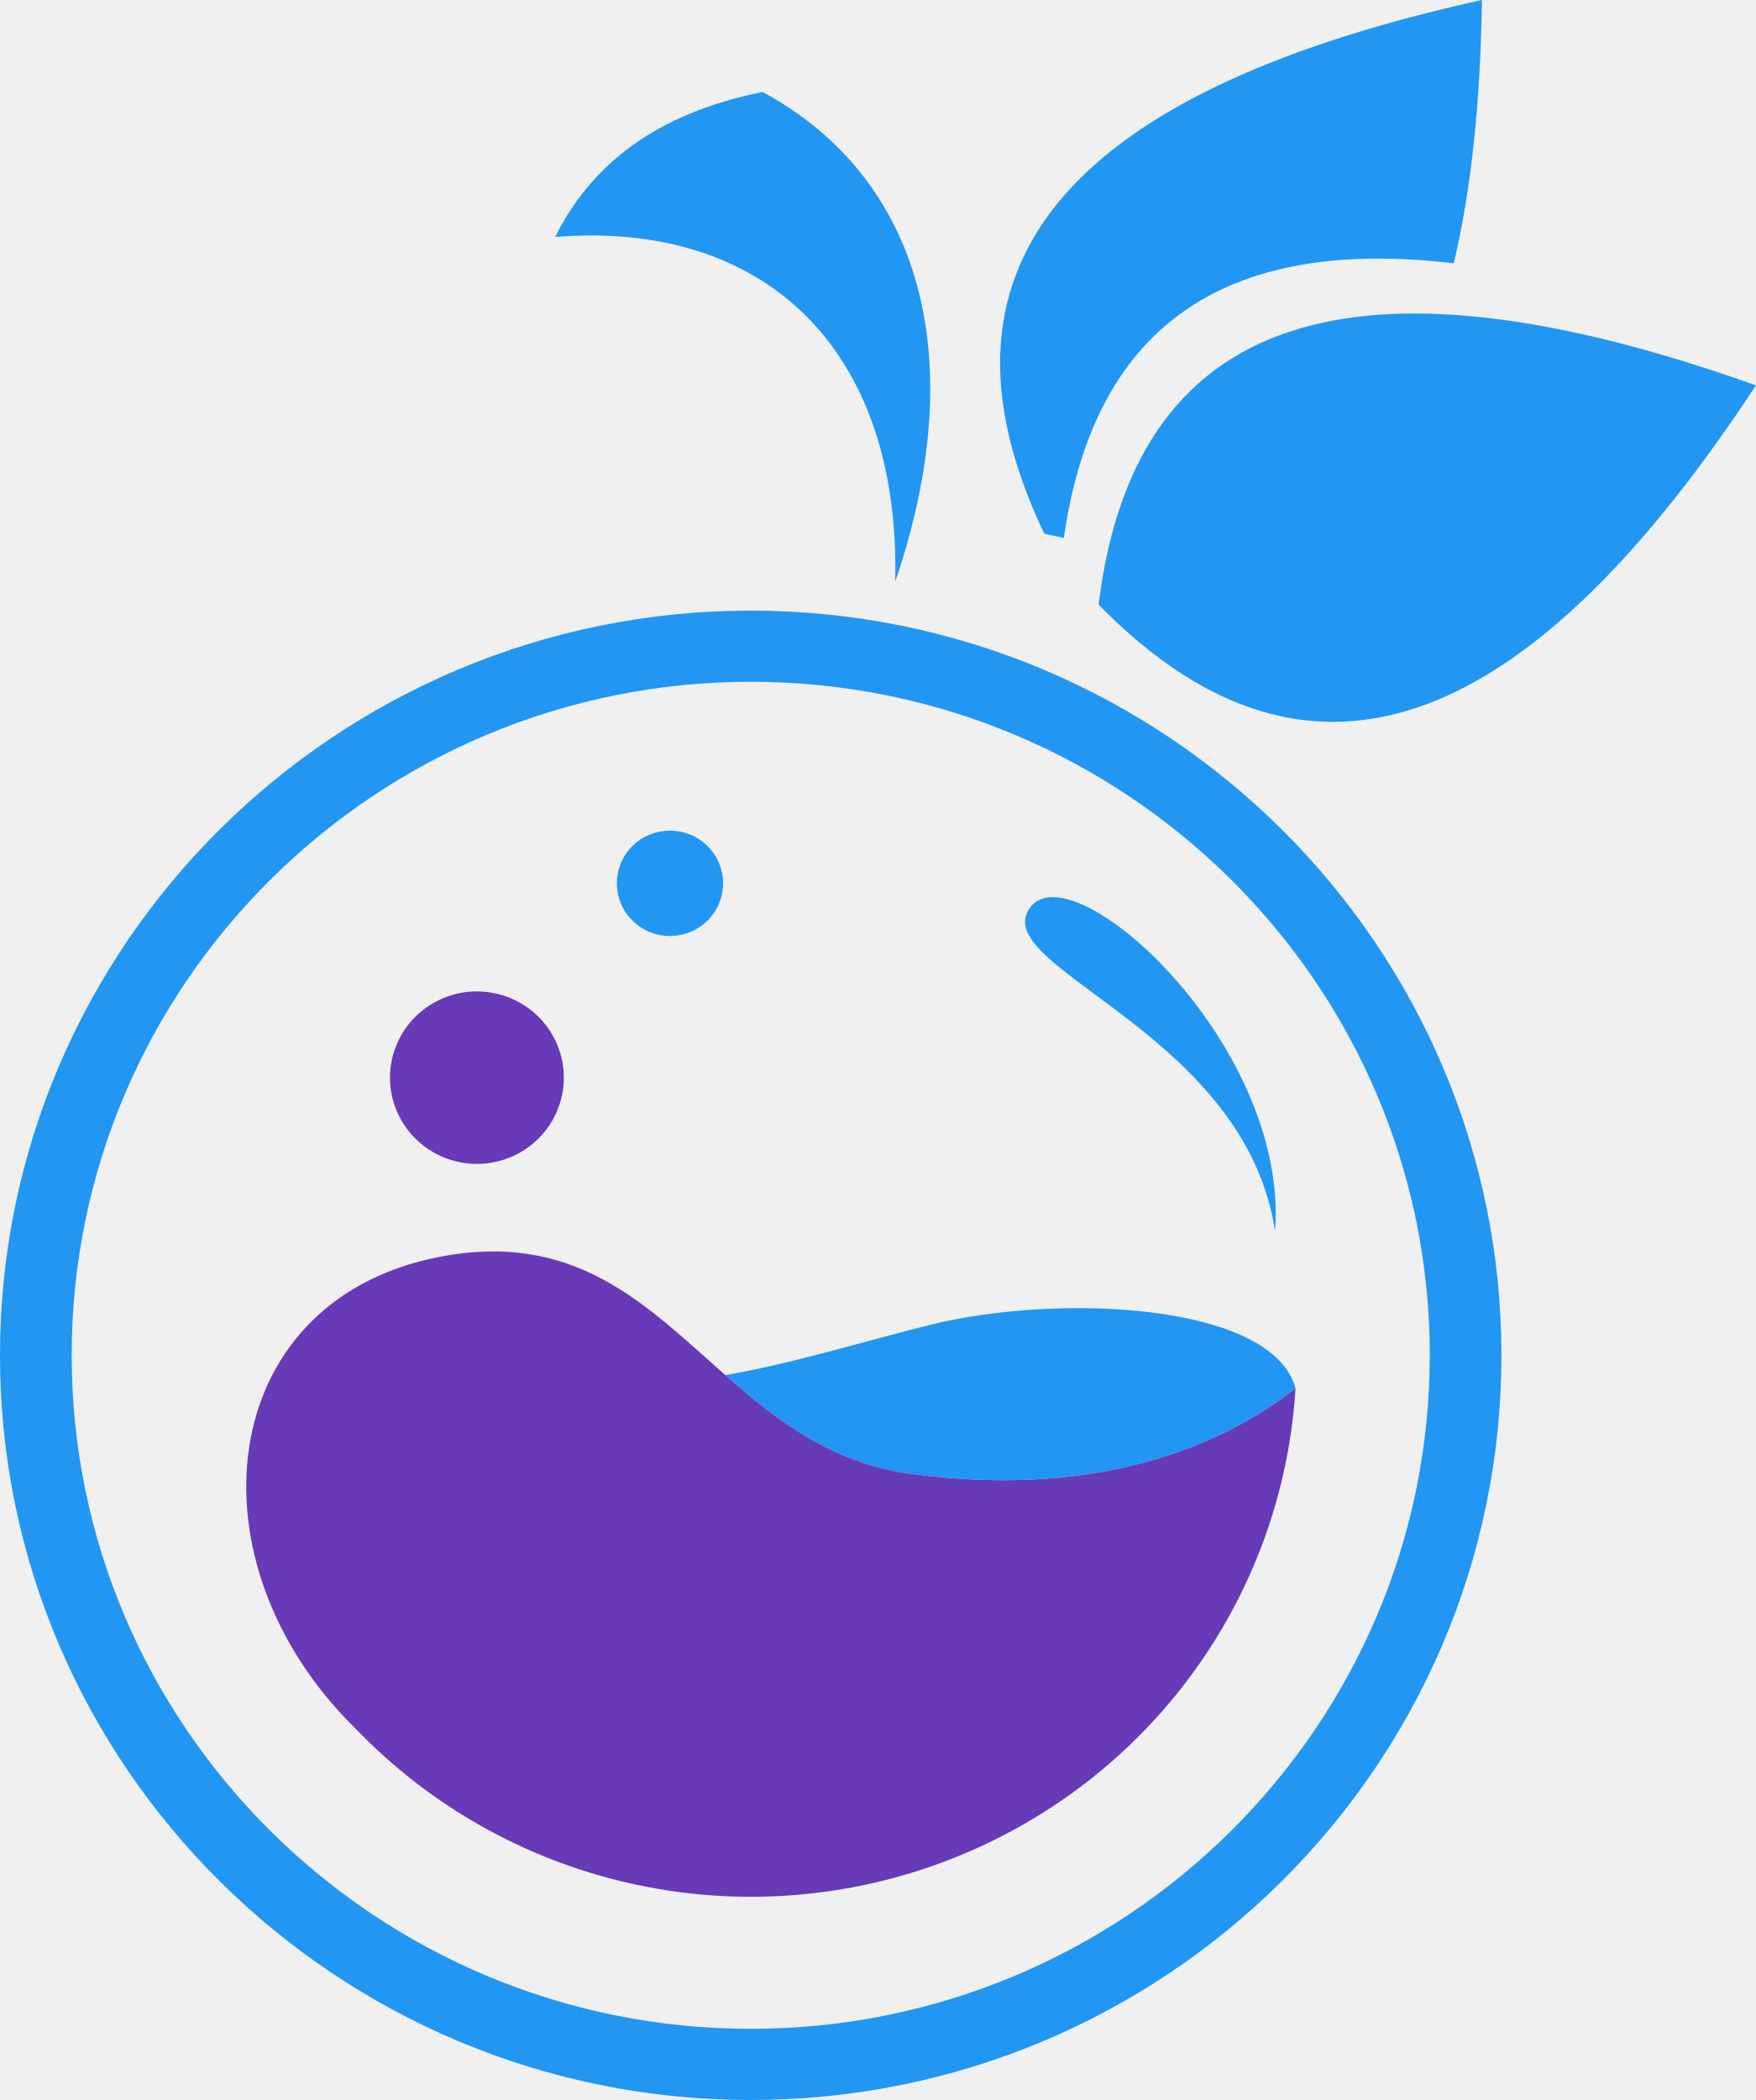
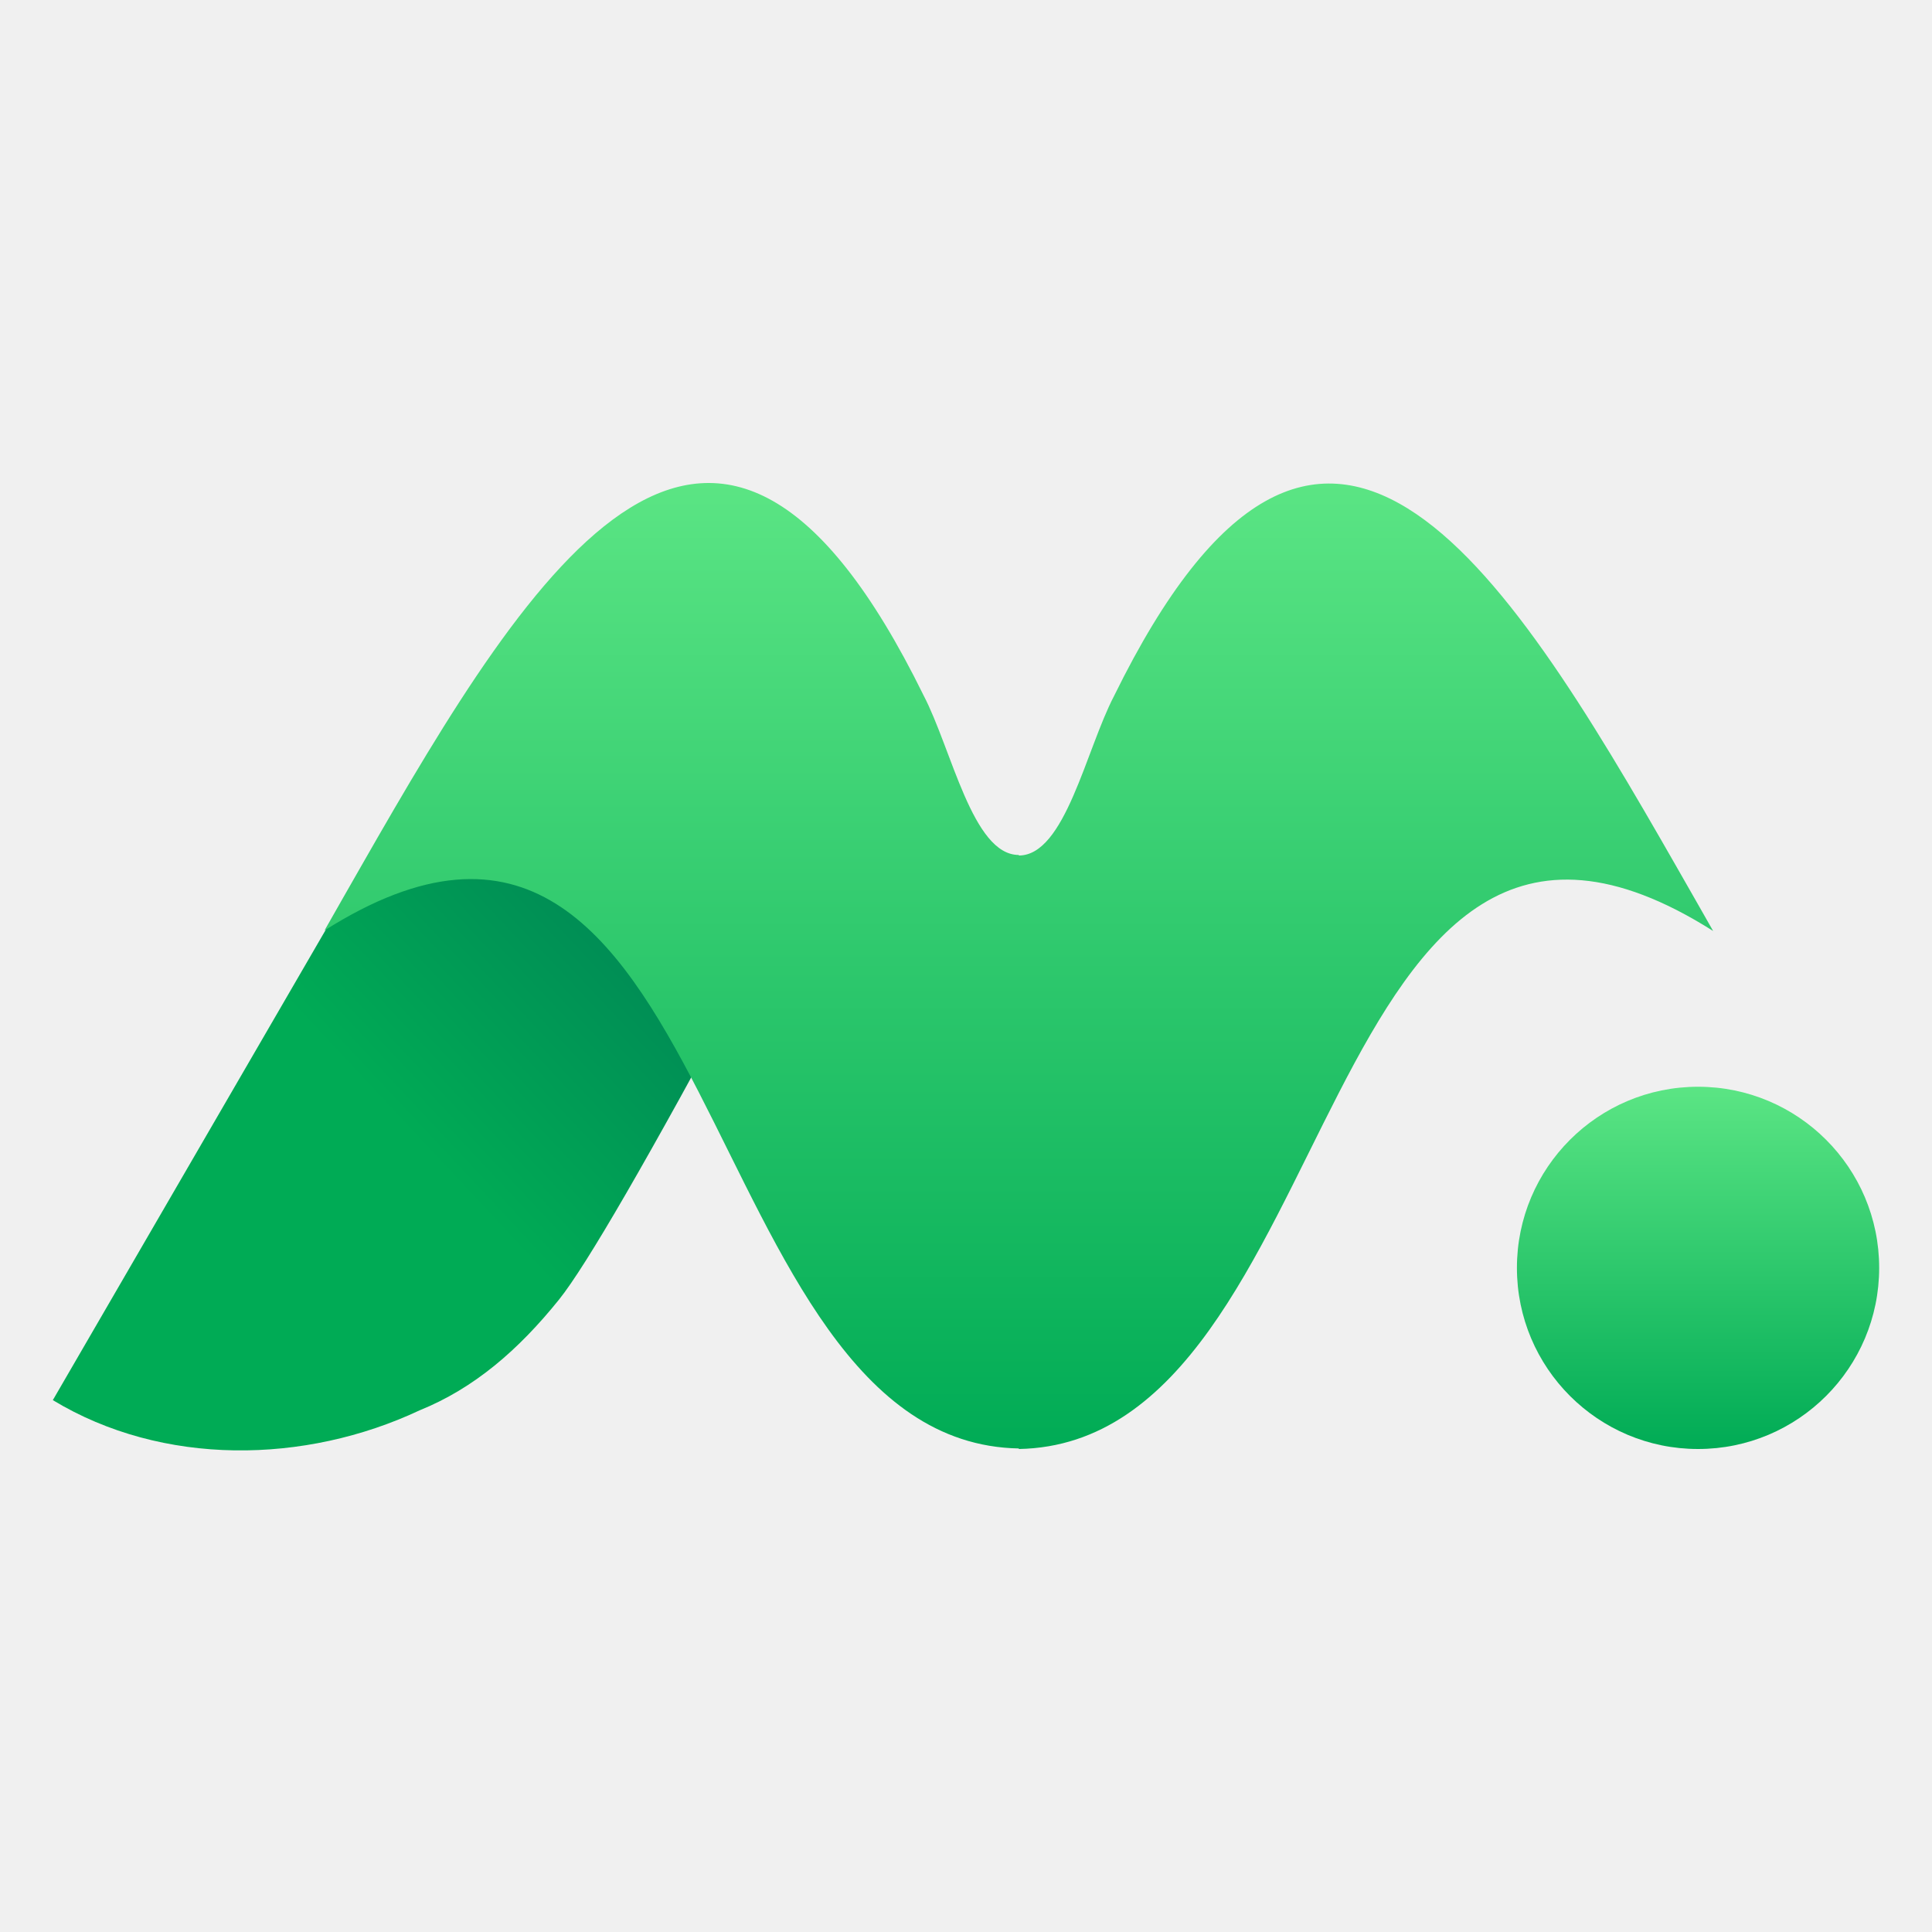
- <svg xmlns="http://www.w3.org/2000/svg" width="46" height="55" viewBox="0 0 46 55" fill="none">
-   <g clip-path="url(#clip0)">
-     <path d="M19.667 55C8.822 55 0 46.25 0 35.497C0 24.743 8.823 15.993 19.667 15.993C30.511 15.993 39.333 24.743 39.333 35.497C39.333 46.25 30.512 55 19.667 55ZM19.667 17.856C9.859 17.856 1.878 25.769 1.878 35.496C1.878 45.223 9.859 53.136 19.667 53.136C29.475 53.136 37.456 45.221 37.456 35.494C37.456 25.767 29.477 17.856 19.667 17.856Z" fill="#2196F3" />
-     <path d="M33.939 36.362C33.327 34.113 27.719 33.871 24.381 34.695C22.633 35.128 20.846 35.692 19.003 36.016C20.352 37.203 21.8 38.325 23.879 38.604C29.036 39.294 32.24 37.69 33.939 36.362Z" fill="#2196F3" />
-     <path d="M23.879 38.604C21.796 38.325 20.352 37.203 19.003 36.016C16.916 34.179 15.059 32.189 11.415 32.938C5.622 34.129 4.86 40.925 9.333 45.292C11.254 47.286 13.72 48.682 16.428 49.308C19.137 49.934 21.971 49.762 24.583 48.814C27.195 47.867 29.471 46.184 31.133 43.972C32.794 41.761 33.77 39.117 33.938 36.364C32.24 37.69 29.036 39.294 23.879 38.604Z" fill="#673AB7" />
-     <path d="M26.91 23.896C26.188 25.433 32.632 27.138 33.403 32.242C33.775 27.218 27.805 21.996 26.91 23.896Z" fill="#2196F3" />
-     <path d="M13.365 30.311C14.527 29.834 15.078 28.513 14.597 27.36C14.116 26.208 12.784 25.661 11.622 26.138C10.46 26.616 9.909 27.936 10.39 29.089C10.871 30.241 12.203 30.788 13.365 30.311Z" fill="#673AB7" />
-     <path d="M18.535 24.11C19.079 23.571 19.079 22.698 18.535 22.159C17.992 21.62 17.111 21.62 16.567 22.159C16.024 22.698 16.024 23.571 16.567 24.11C17.111 24.649 17.992 24.649 18.535 24.11Z" fill="#2196F3" />
-     <path d="M23.451 15.238C25.462 9.348 24.11 4.643 19.979 2.409C17.154 2.978 15.478 4.334 14.544 6.205C20.084 5.761 23.6 9.199 23.451 15.238Z" fill="#2196F3" />
-     <path d="M46 10.092C36.049 6.551 29.768 7.765 28.781 15.835C34.484 21.67 40.229 18.877 46 10.092Z" fill="#2196F3" />
-     <path d="M38.085 6.896C38.547 4.941 38.786 2.63 38.822 0C28.502 2.279 23.847 6.634 27.358 13.978C27.533 14.02 27.701 14.054 27.87 14.088C28.691 8.341 32.303 6.213 38.085 6.896Z" fill="#2196F3" />
+ <svg xmlns="http://www.w3.org/2000/svg" height="512" viewBox="0 0 512 512" width="512">
+   <linearGradient id="a" x1="100%" x2="50%" y1="5.663%" y2="50%">
+     <stop offset="0" stop-color="#007b55" />
+     <stop offset="1" stop-color="#00ab55" />
+   </linearGradient>
+   <linearGradient id="b" x1="50%" x2="50%" y1="0%" y2="100%">
+     <stop offset="0" stop-color="#5be584" />
+     <stop offset="1" stop-color="#00ab55" />
+   </linearGradient>
+   <g fill="none" fill-rule="evenodd" transform="translate(14 128)">
+     <path d="m92.807 83.107c44.289 22.889 46.308 23.935 46.401 23.98.012.009.642.333 44.793 23.153-26.072 48.54-42.693 77.266-49.868 86.179-10.759 13.37-22.495 23.493-36.93 29.334-30.346 14.262-68.07 14.929-97.202-2.704z" fill="url(#a)" />
+     <g fill="url(#b)">
+       <path d="m430.31 101.726c-46.271-80.956-94.1-157.228-149.043-45.344-7.516 14.383-12.995 42.337-25.267 42.337v-.142c-12.272 0-17.749-27.953-25.265-42.337-54.945-111.885-102.774-35.612-149.045 45.344-3.482 6.105-6.827 11.932-9.69 16.996 106.038-67.127 97.11 135.666 184 137.278v.142c86.891-1.611 77.962-204.405 184-137.28-2.861-5.062-6.206-10.889-9.69-16.994" />
+       <path d="m436 256c26.509 0 48-21.491 48-48s-21.491-48-48-48-48 21.491-48 48 21.491 48 48 48" />
+     </g>
  </g>
-   <defs>
-     <clipPath id="clip0">
-       <rect width="46" height="55" fill="white" />
-     </clipPath>
-   </defs>
</svg>
